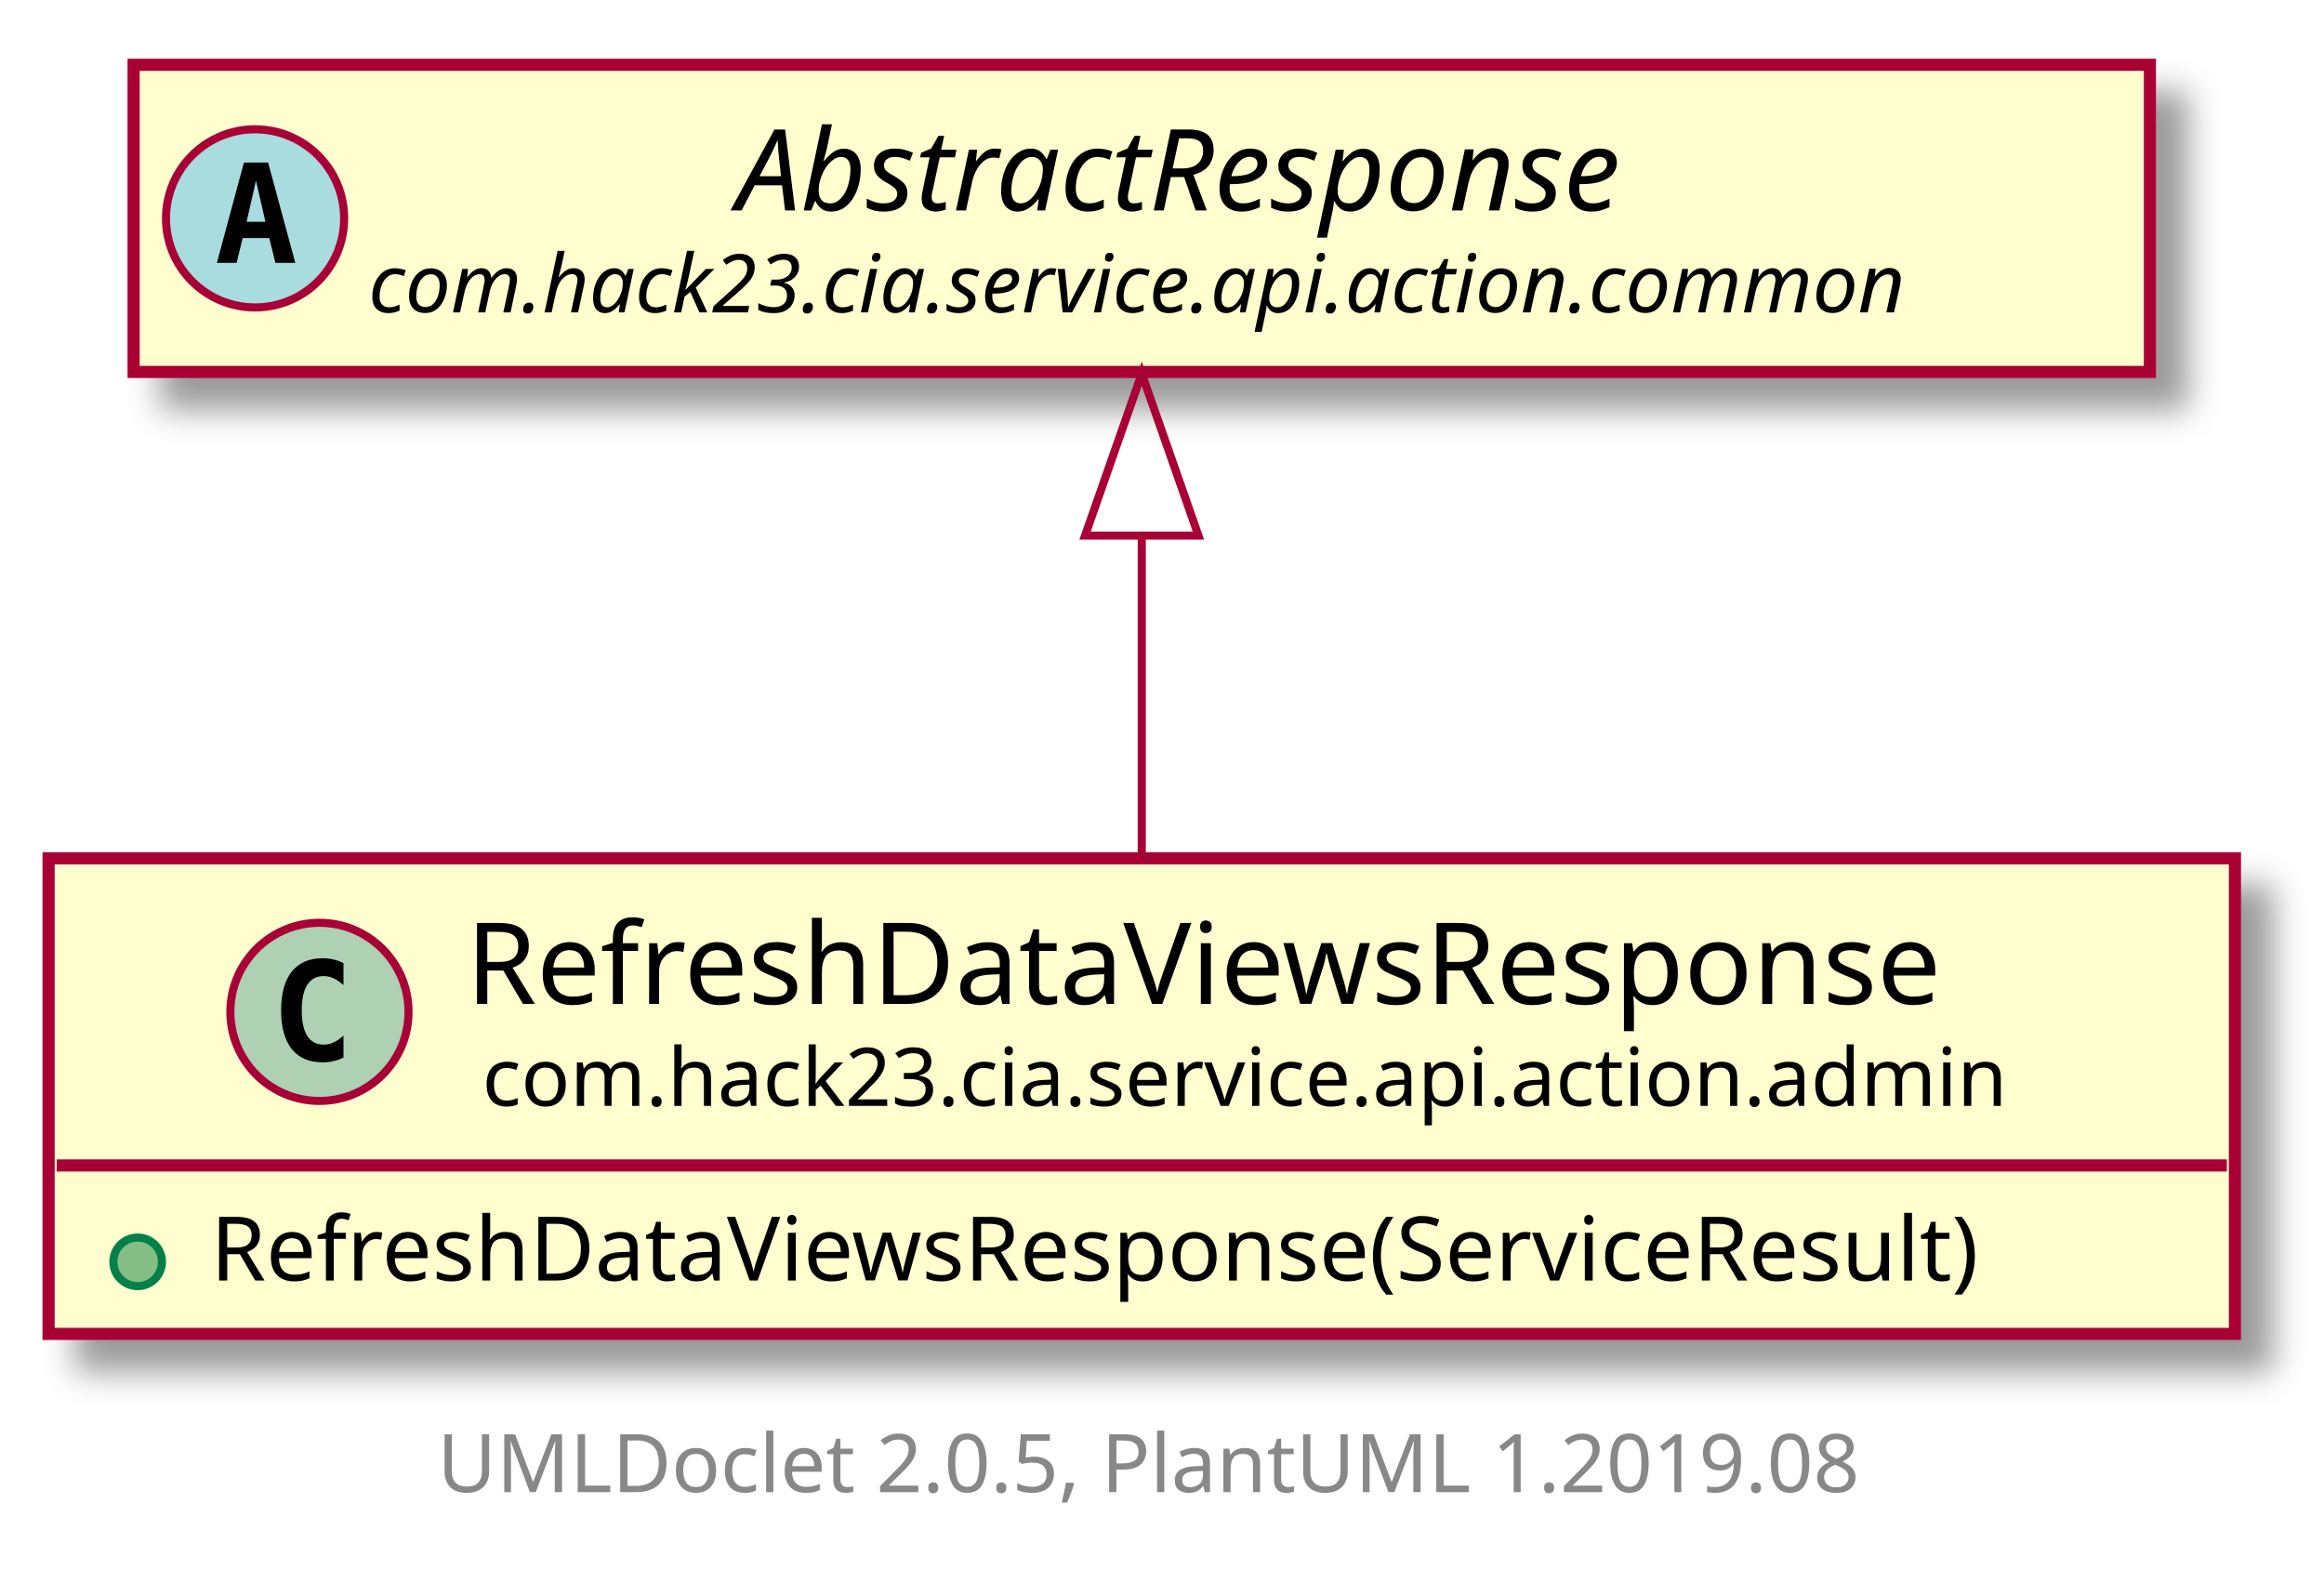
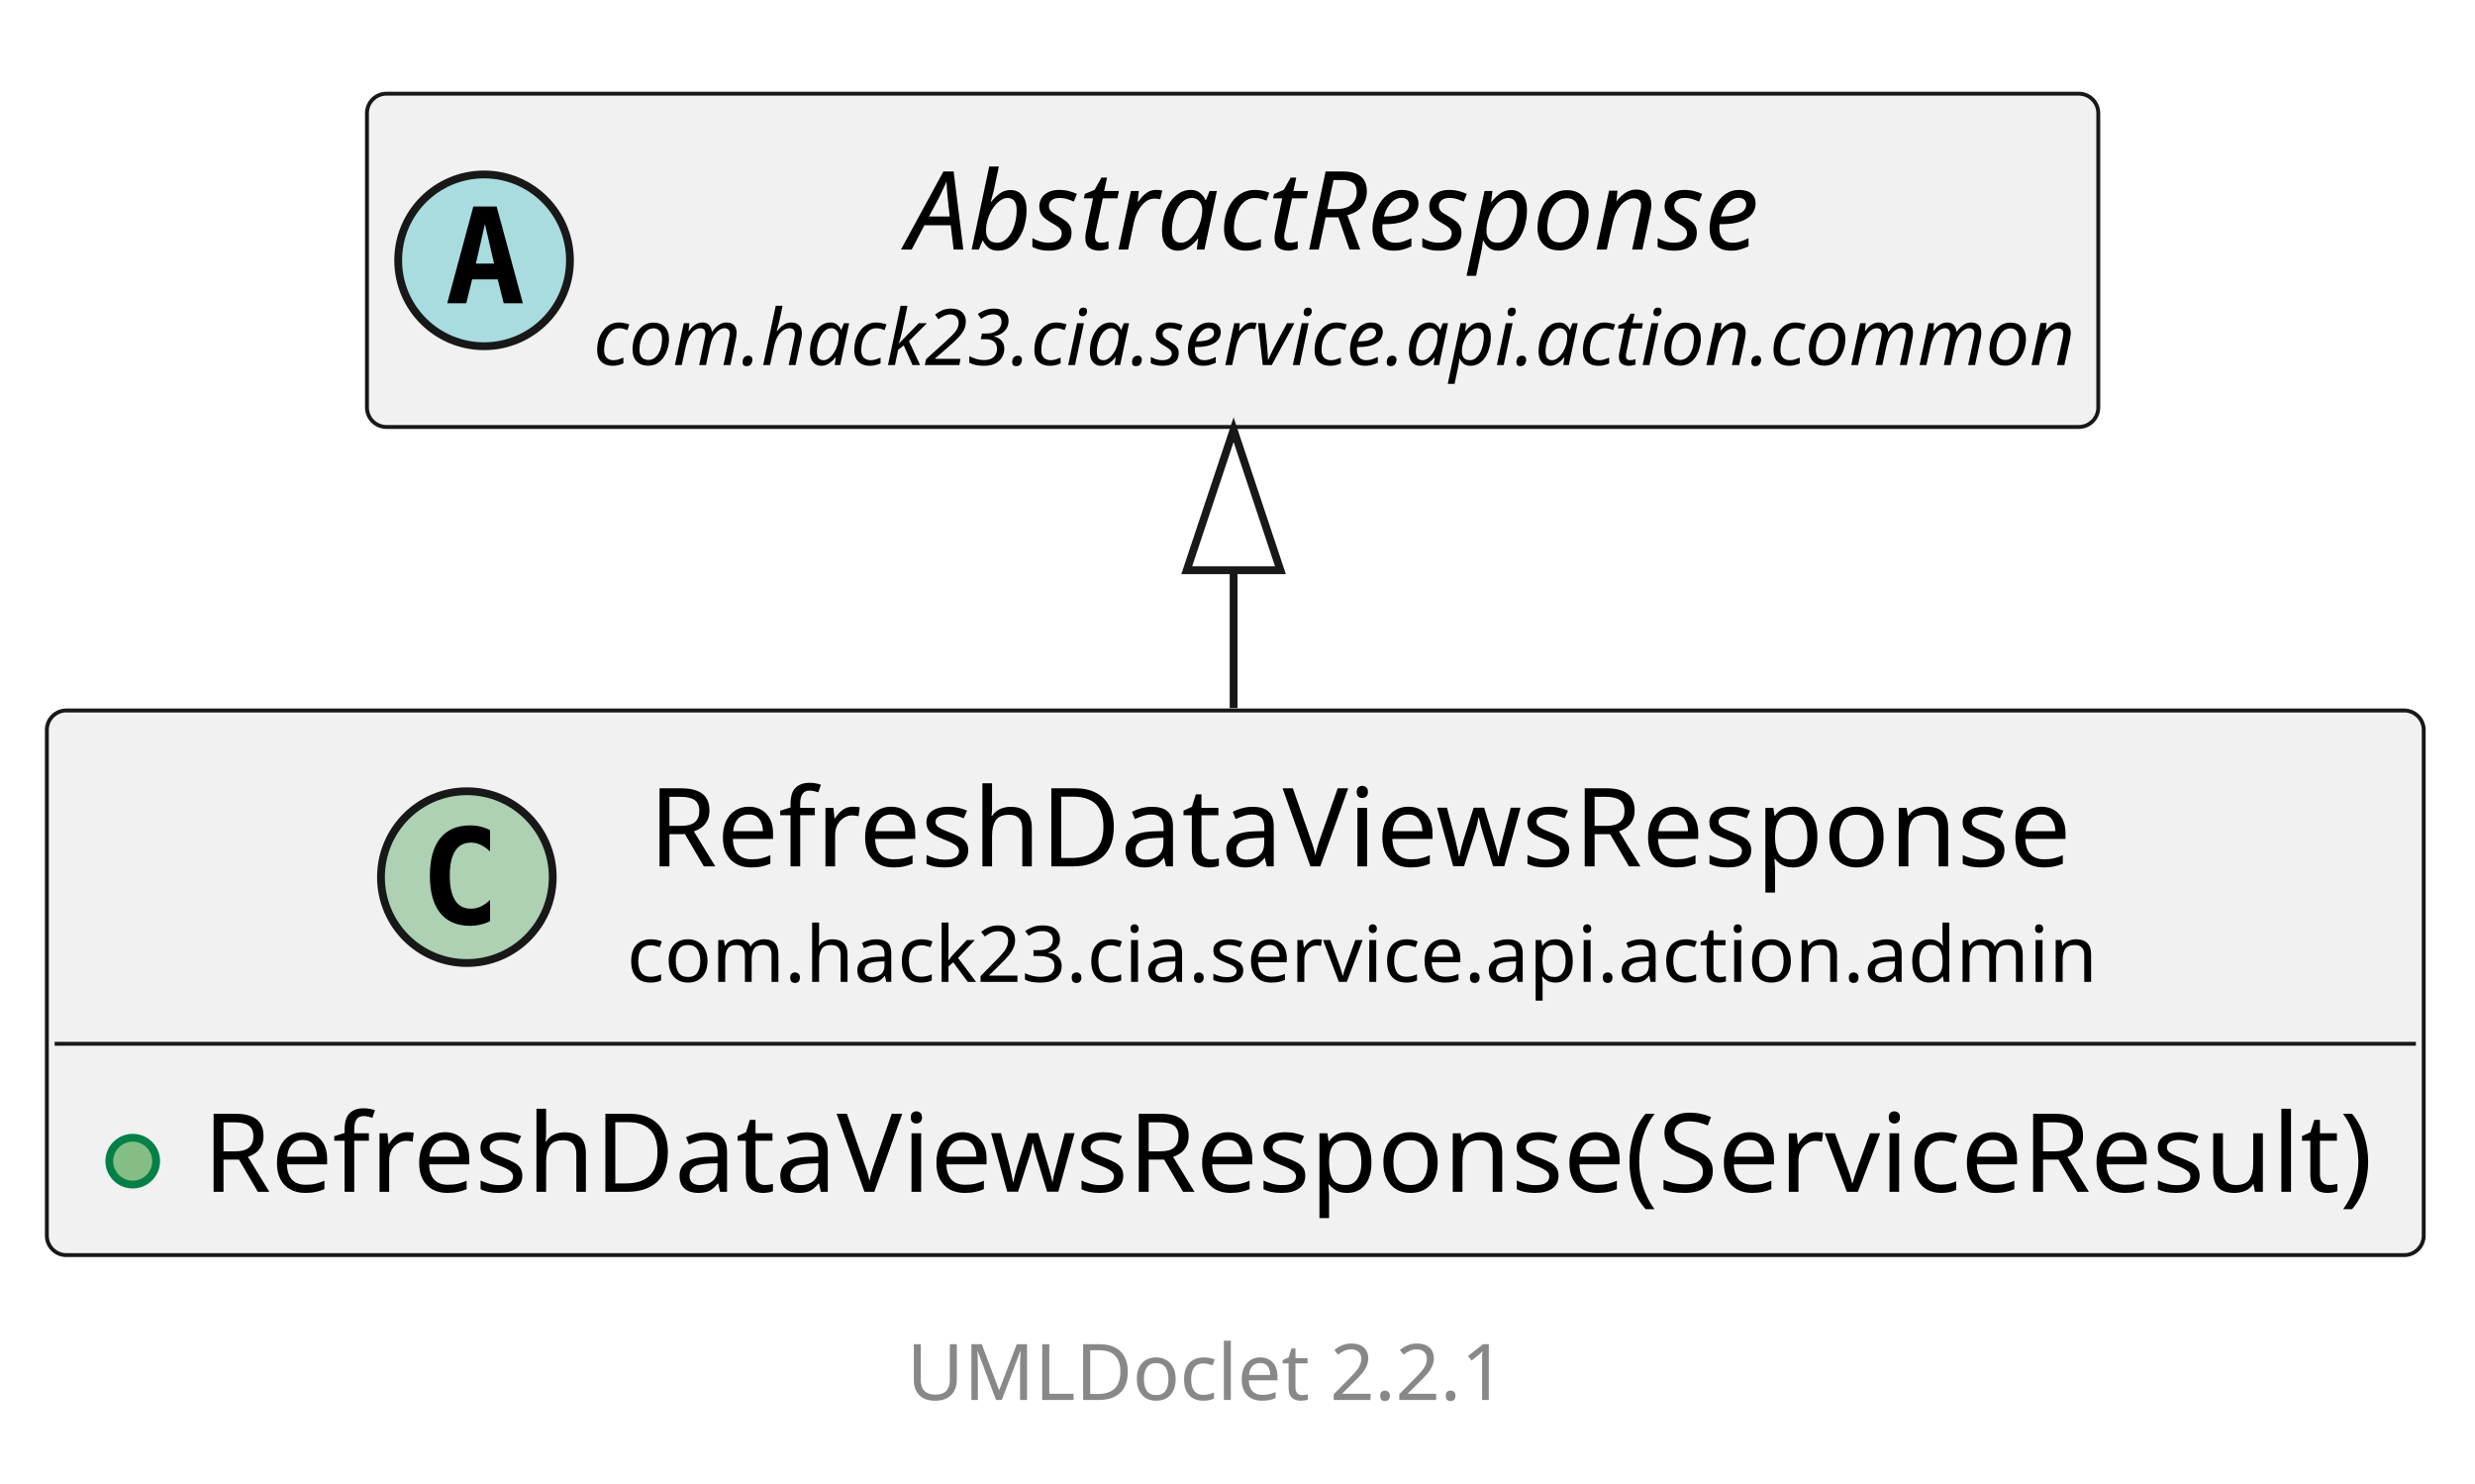
- <svg xmlns="http://www.w3.org/2000/svg" xmlns:xlink="http://www.w3.org/1999/xlink" contentScriptType="application/ecmascript" contentStyleType="text/css" height="197px" preserveAspectRatio="none" style="width:287px;height:197px;" version="1.1" viewBox="0 0 287 197" width="287px" zoomAndPan="magnify">
-   <defs>
-     <filter height="300%" id="f1eo8r5mtmofd" width="300%" x="-1" y="-1">
-       <feGaussianBlur result="blurOut" stdDeviation="2.0" />
-       <feColorMatrix in="blurOut" result="blurOut2" type="matrix" values="0 0 0 0 0 0 0 0 0 0 0 0 0 0 0 0 0 0 .4 0" />
-       <feOffset dx="4.0" dy="4.0" in="blurOut2" result="blurOut3" />
-       <feBlend in="SourceGraphic" in2="blurOut3" mode="normal" />
-     </filter>
-   </defs>
+ <svg xmlns="http://www.w3.org/2000/svg" xmlns:xlink="http://www.w3.org/1999/xlink" contentStyleType="text/css" height="190px" preserveAspectRatio="none" style="width:317px;height:190px;background:#FFFFFF;" version="1.1" viewBox="0 0 317 190" width="317px" zoomAndPan="magnify">
+   <defs />
  <g>
-     <a href="RefreshDataViewsResponse.html" target="_top" xlink:actuate="onRequest" xlink:show="new" xlink:title="RefreshDataViewsResponse.html" xlink:type="simple">
-       <rect fill="#FEFECE" filter="url(#f1eo8r5mtmofd)" height="58.742" id="com.hack23.cia.service.api.action.admin.RefreshDataViewsResponse" style="stroke: #A80036; stroke-width: 1.5;" width="270" x="6" y="106" />
-       <ellipse cx="39.45" cy="124.969" fill="#ADD1B2" rx="11" ry="11" style="stroke: #A80036; stroke-width: 1.0;" />
-       <path d="M42.419,130.609 Q41.841,130.906 41.2,131.047 Q40.559,131.203 39.856,131.203 Q37.356,131.203 36.028,129.562 Q34.716,127.906 34.716,124.781 Q34.716,121.656 36.028,120 Q37.356,118.344 39.856,118.344 Q40.559,118.344 41.2,118.5 Q41.856,118.656 42.419,118.953 L42.419,121.672 Q41.794,121.094 41.2,120.828 Q40.606,120.547 39.981,120.547 Q38.638,120.547 37.95,121.625 Q37.263,122.688 37.263,124.781 Q37.263,126.875 37.95,127.953 Q38.638,129.016 39.981,129.016 Q40.606,129.016 41.2,128.75 Q41.794,128.469 42.419,127.891 L42.419,130.609 Z " />
-       <text fill="#000000" font-family="sans-serif" font-size="14" lengthAdjust="spacingAndGlyphs" textLength="197" x="57.55" y="123.995">RefreshDataViewsResponse</text>
-       <text fill="#000000" font-family="sans-serif" font-size="10" lengthAdjust="spacingAndGlyphs" textLength="193" x="59.55" y="136.579">com.hack23.cia.service.api.action.admin</text>
-       <line style="stroke: #A80036; stroke-width: 1.5;" x1="7" x2="275" y1="143.938" y2="143.938" />
-       <ellipse cx="17" cy="155.84" fill="#84BE84" rx="3" ry="3" style="stroke: #038048; stroke-width: 1.0;" />
-       <text fill="#000000" font-family="sans-serif" font-size="11" lengthAdjust="spacingAndGlyphs" textLength="244" x="26" y="158.148">RefreshDataViewsResponse(ServiceResult)</text>
+     <a href="RefreshDataViewsResponse.html" target="_top" title="RefreshDataViewsResponse.html" xlink:actuate="onRequest" xlink:href="RefreshDataViewsResponse.html" xlink:show="new" xlink:title="RefreshDataViewsResponse.html" xlink:type="simple">
+       <g id="elem_com.hack23.cia.service.api.action.admin.RefreshDataViewsResponse">
+         <rect codeLine="13" fill="#F1F1F1" height="69.756" id="com.hack23.cia.service.api.action.admin.RefreshDataViewsResponse" rx="2.5" ry="2.5" style="stroke:#181818;stroke-width:0.5;" width="304.431" x="6" y="91" />
+         <ellipse cx="59.795" cy="112.344" fill="#ADD1B2" rx="11" ry="11" style="stroke:#181818;stroke-width:1.0;" />
+         <path d="M62.764,117.985 Q62.186,118.281 61.545,118.422 Q60.905,118.578 60.202,118.578 Q57.702,118.578 56.374,116.938 Q55.061,115.281 55.061,112.156 Q55.061,109.031 56.374,107.375 Q57.702,105.719 60.202,105.719 Q60.905,105.719 61.545,105.875 Q62.202,106.031 62.764,106.328 L62.764,109.047 Q62.139,108.469 61.545,108.203 Q60.952,107.922 60.327,107.922 Q58.983,107.922 58.295,109 Q57.608,110.063 57.608,112.156 Q57.608,114.25 58.295,115.328 Q58.983,116.391 60.327,116.391 Q60.952,116.391 61.545,116.125 Q62.139,115.844 62.764,115.266 L62.764,117.985 Z " fill="#000000" />
+         <text fill="#000000" font-family="sans-serif" font-size="14" lengthAdjust="spacing" textLength="182.699" x="83.116" y="110.966">RefreshDataViewsResponse</text>
+         <text fill="#000000" font-family="sans-serif" font-size="10" lengthAdjust="spacing" textLength="188.34" x="80.296" y="125.758">com.hack23.cia.service.api.action.admin</text>
+         <line style="stroke:#181818;stroke-width:0.5;" x1="7" x2="309.431" y1="133.688" y2="133.688" />
+         <ellipse cx="17" cy="148.722" fill="#84BE84" rx="3" ry="3" style="stroke:#038048;stroke-width:1.0;" />
+         <text fill="#000000" font-family="sans-serif" font-size="14" lengthAdjust="spacing" textLength="278.431" x="26" y="152.654">RefreshDataViewsResponse(ServiceResult)</text>
+       </g>
    </a>
-     <a href="../common/AbstractResponse.html" target="_top" xlink:actuate="onRequest" xlink:show="new" xlink:title="../common/AbstractResponse.html" xlink:type="simple">
-       <rect fill="#FEFECE" filter="url(#f1eo8r5mtmofd)" height="37.938" id="com.hack23.cia.service.api.action.common.AbstractResponse" style="stroke: #A80036; stroke-width: 1.5;" width="249" x="16.5" y="8" />
-       <ellipse cx="31.5" cy="26.969" fill="#A9DCDF" rx="11" ry="11" style="stroke: #A80036; stroke-width: 1.0;" />
-       <path d="M31.609,22.312 L30.453,27.391 L32.781,27.391 L31.609,22.312 Z M30.125,20.078 L33.109,20.078 L36.469,32.469 L34.016,32.469 L33.25,29.406 L29.969,29.406 L29.219,32.469 L26.781,32.469 L30.125,20.078 Z " />
-       <text fill="#000000" font-family="sans-serif" font-size="14" font-style="italic" lengthAdjust="spacingAndGlyphs" textLength="126" x="91" y="25.995">AbstractResponse</text>
-       <text fill="#000000" font-family="sans-serif" font-size="10" font-style="italic" lengthAdjust="spacingAndGlyphs" textLength="217" x="45.5" y="38.579">com.hack23.cia.service.api.action.common</text>
+     <a href="../common/AbstractResponse.html" target="_top" title="../common/AbstractResponse.html" xlink:actuate="onRequest" xlink:href="../common/AbstractResponse.html" xlink:show="new" xlink:title="../common/AbstractResponse.html" xlink:type="simple">
+       <g id="elem_com.hack23.cia.service.api.action.common.AbstractResponse">
+         <rect codeLine="17" fill="#F1F1F1" height="42.688" id="com.hack23.cia.service.api.action.common.AbstractResponse" rx="2.5" ry="2.5" style="stroke:#181818;stroke-width:0.5;" width="221.75" x="47" y="12" />
+         <ellipse cx="62" cy="33.344" fill="#A9DCDF" rx="11" ry="11" style="stroke:#181818;stroke-width:1.0;" />
+         <path d="M62.109,28.688 L60.953,33.766 L63.281,33.766 L62.109,28.688 Z M60.625,26.453 L63.609,26.453 L66.969,38.844 L64.516,38.844 L63.75,35.782 L60.469,35.782 L59.719,38.844 L57.281,38.844 L60.625,26.453 Z " fill="#000000" />
+         <text fill="#000000" font-family="sans-serif" font-size="14" font-style="italic" lengthAdjust="spacing" textLength="109.368" x="116.191" y="31.966">AbstractResponse</text>
+         <text fill="#000000" font-family="sans-serif" font-size="10" font-style="italic" lengthAdjust="spacing" textLength="189.75" x="76" y="46.758">com.hack23.cia.service.api.action.common</text>
+       </g>
    </a>
-     <path d="M141,66.353 C141,79.412 141,93.72 141,105.915 " fill="none" id="com.hack23.cia.service.api.action.common.AbstractResponse-com.hack23.cia.service.api.action.admin.RefreshDataViewsResponse" style="stroke: #A80036; stroke-width: 1.0;" />
-     <polygon fill="none" points="134,66.148,141,46.148,148,66.148,134,66.148" style="stroke: #A80036; stroke-width: 1.0;" />
-     <text fill="#888888" font-family="sans-serif" font-size="10" lengthAdjust="spacingAndGlyphs" textLength="186" x="54" y="184.282">UMLDoclet 2.0.5, PlantUML 1.2019.08</text>
+     <polygon fill="none" points="158,55.036,152,73.036,164,73.036,158,55.036" style="stroke:#181818;stroke-width:1.0;" />
+     <path d="M158,73.036 C158,83.57 158,78.683 158,90.699 " fill="none" style="stroke:#181818;stroke-width:1.0;" />
+     <text fill="#888888" font-family="sans-serif" font-size="10" lengthAdjust="spacing" textLength="2.6" x="153.2" y="165.69"> </text>
+     <a href="https://github.com/talsma-ict/umldoclet" target="_top" title="https://github.com/talsma-ict/umldoclet" xlink:actuate="onRequest" xlink:href="https://github.com/talsma-ict/umldoclet" xlink:show="new" xlink:title="https://github.com/talsma-ict/umldoclet" xlink:type="simple">
+       <text fill="#888888" font-family="sans-serif" font-size="10" lengthAdjust="spacing" textLength="76.72" x="116.14" y="179.31">UMLDoclet 2.2.1</text>
+     </a>
  </g>
</svg>
